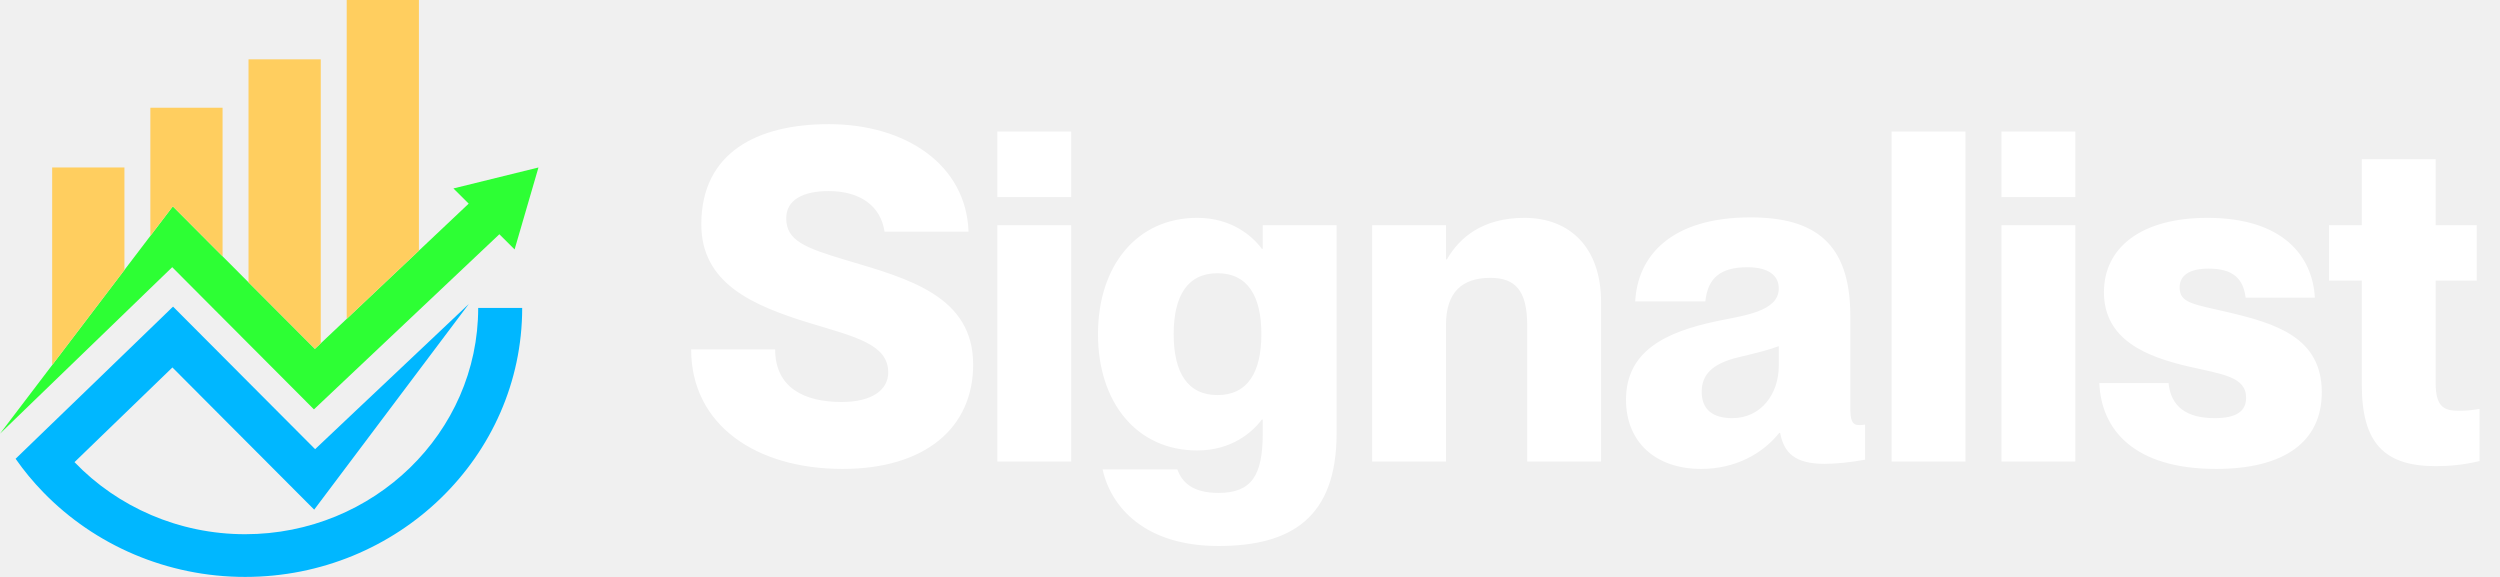
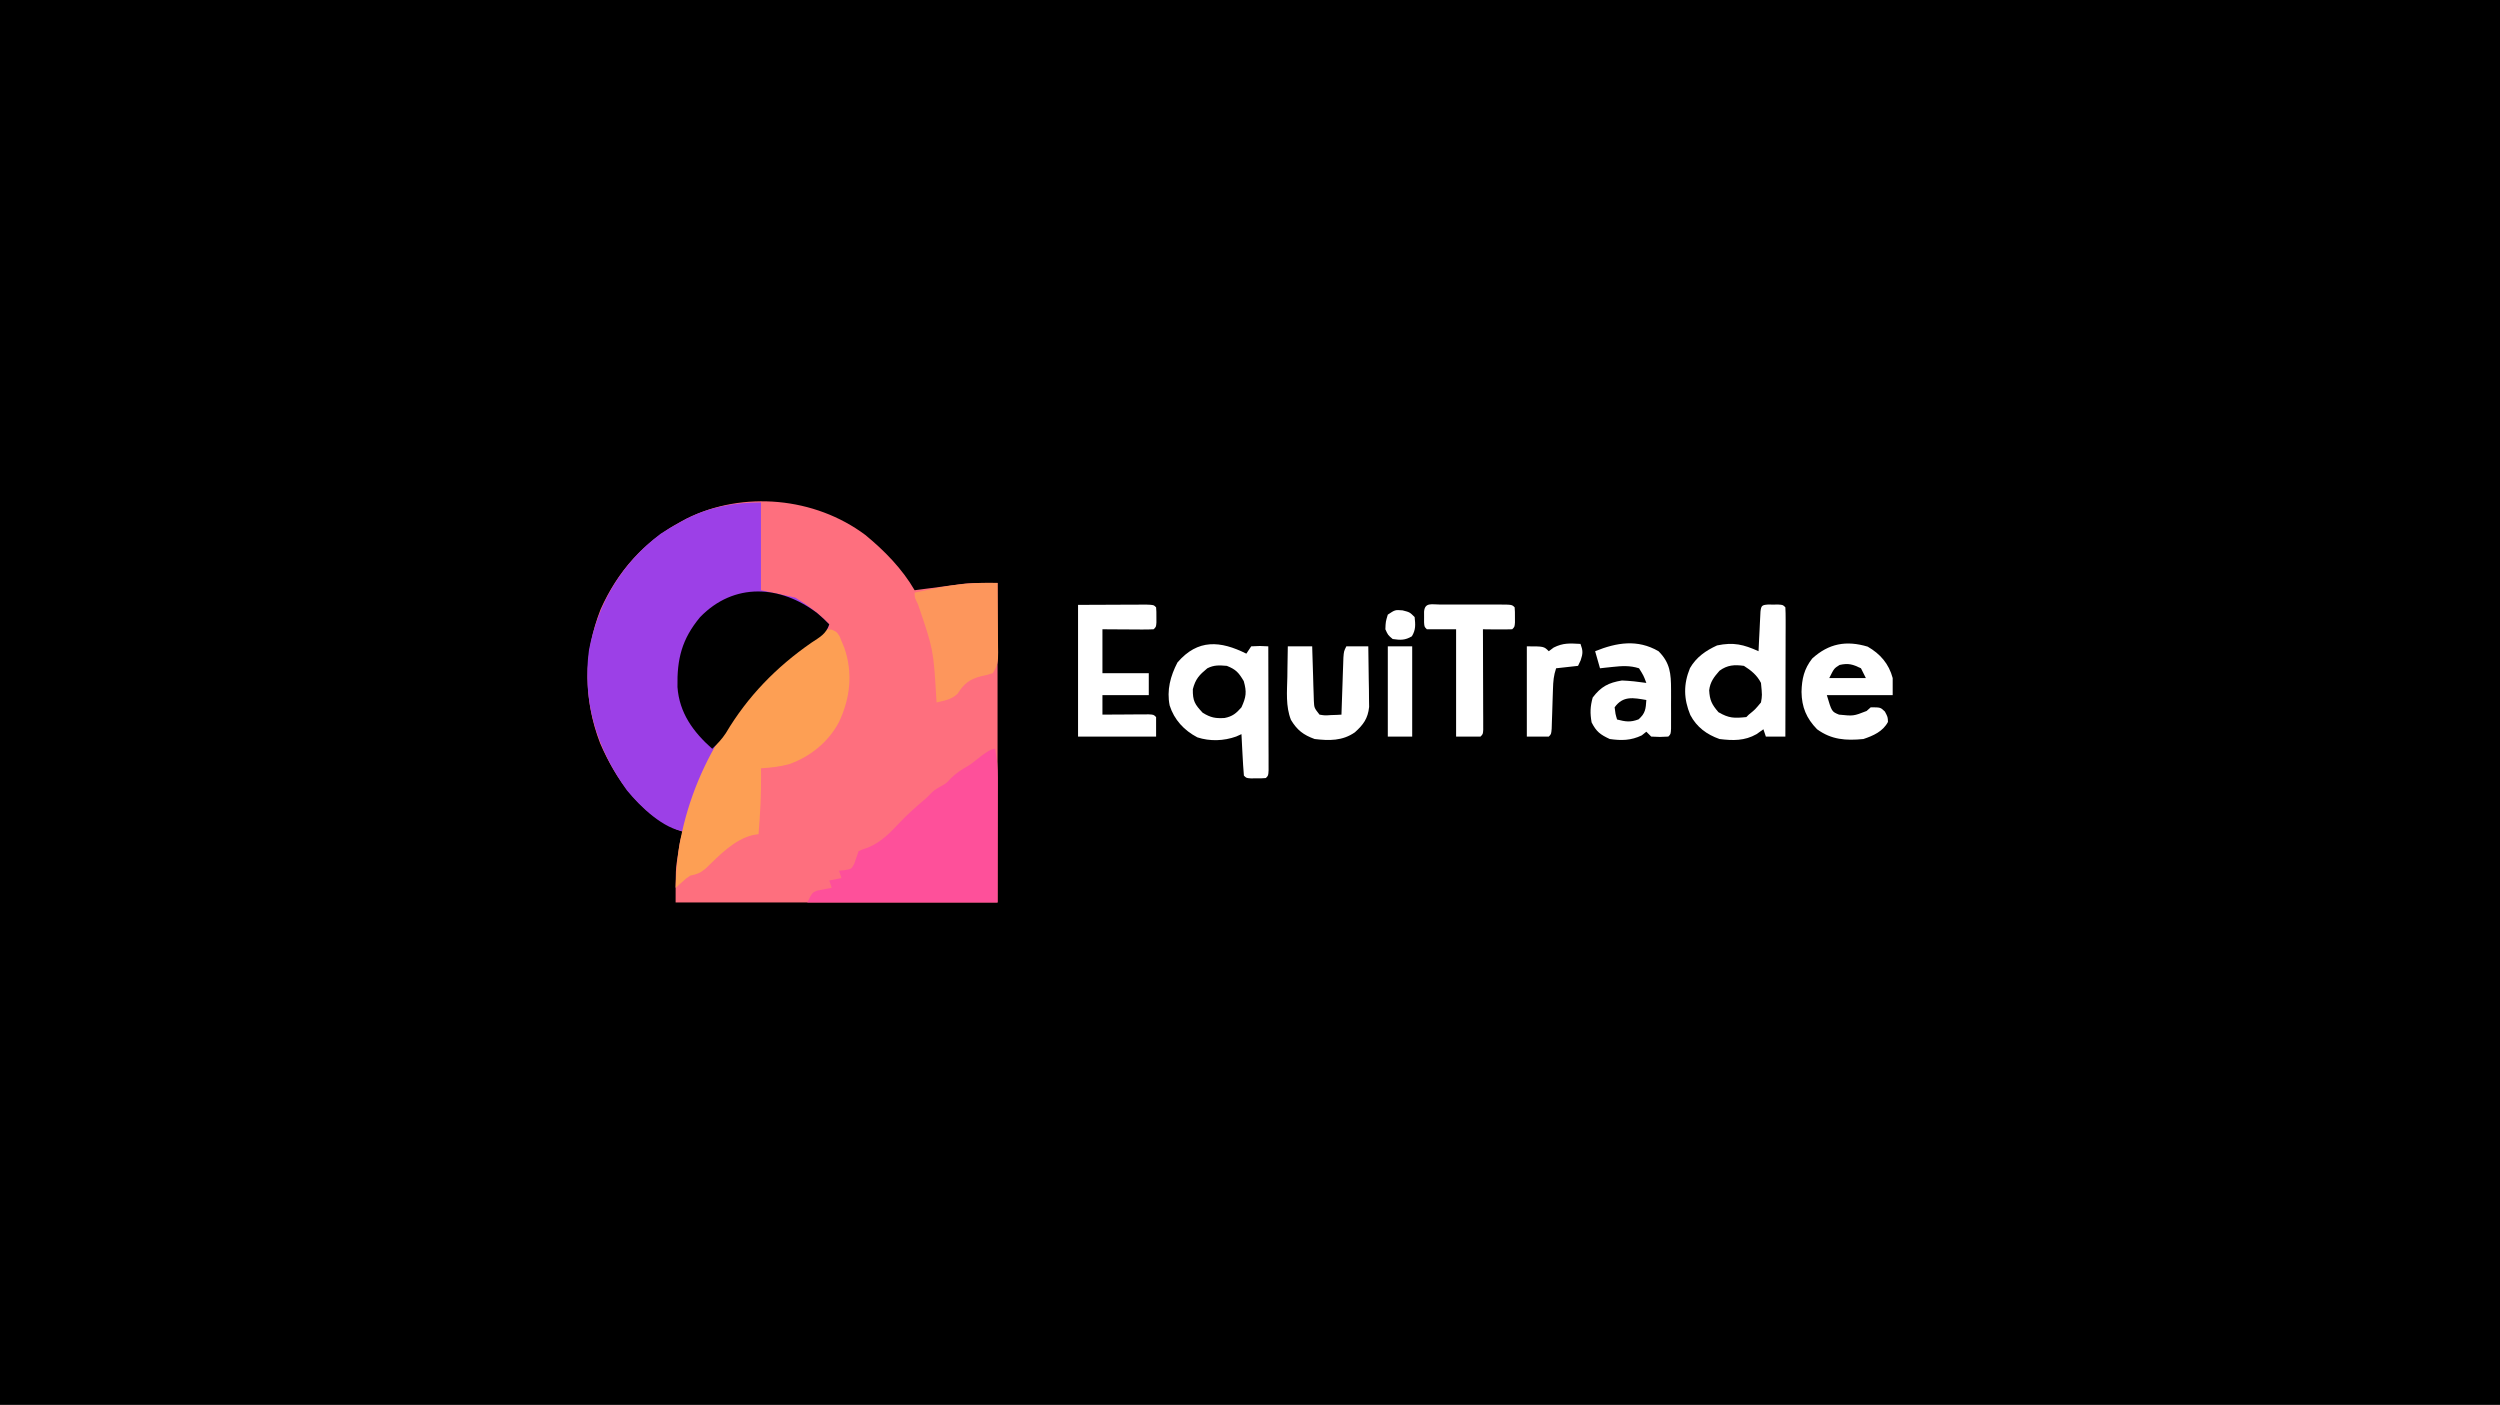
- <svg xmlns="http://www.w3.org/2000/svg" width="130" height="30" viewBox="0 0 130 30" fill="none">
-   <path d="M28 8.709L26.759 12.971L25.967 12.181L21.784 16.132L18.781 18.968L16.325 21.287L14.013 18.968L12.923 17.875L11.574 16.521L11.169 16.116L8.955 13.893L8.104 14.715L7.819 14.99L6.47 16.296L5.117 17.604L3.724 18.95L3.705 18.968L1.711 20.895L0 22.55L2.724 18.968L6.47 14.039L7.819 12.266L8.986 10.73L11.574 13.328L12.68 14.439L12.923 14.681L16.375 18.142L16.68 17.853L18.029 16.58L18.628 16.014L20.372 14.366L21.784 13.033L24.372 10.589L23.578 9.799L28 8.709Z" fill="#2DFF34" />
-   <path d="M6.47 8.709V14.039L2.724 18.968H2.713V8.709H6.47Z" fill="#FFCE5F" />
-   <path d="M27.154 16.014C27.154 23.726 20.692 30 12.745 30C8.69 30 4.918 28.346 2.252 25.599C1.726 25.059 1.244 24.477 0.811 23.856L2.467 22.256L5.13 19.686L5.871 18.968L6.47 18.39L7.819 17.085L8.117 16.797L8.821 16.116L8.934 16.003L8.936 16.005L8.999 15.945L11.574 18.528L12.693 19.652L16.386 23.357L18.639 21.227L20.385 19.58L21.032 18.968L21.784 18.258L24.383 15.802L16.338 26.502L11.18 21.33L8.966 19.108L8.117 19.928L5.13 22.816L3.874 24.031C6.119 26.37 9.311 27.779 12.745 27.779C19.429 27.779 24.866 22.502 24.866 16.014H27.154V16.014Z" fill="#00B7FF" />
-   <path d="M11.574 5.603V13.328L8.986 10.73L7.819 12.266V5.603H11.574Z" fill="#FFCE5F" />
-   <path d="M16.68 3.086V17.853L16.375 18.142L12.923 14.682V3.086H16.68Z" fill="#FFCE5F" />
-   <path d="M21.784 0V13.033L20.372 14.366L18.628 16.014L18.029 16.58V0H21.784Z" fill="#FFCE5F" />
-   <path d="M43.812 24.384C39.324 24.384 35.94 22.104 35.94 18.168H40.308C40.308 20.16 41.82 20.904 43.764 20.904C45.372 20.904 46.188 20.256 46.188 19.368C46.188 17.904 44.484 17.52 42.108 16.8C39.132 15.888 36.468 14.736 36.468 11.664C36.468 7.92 39.396 6.456 43.092 6.456C47.1 6.456 50.244 8.568 50.364 12.048H45.996C45.804 10.728 44.748 9.936 43.092 9.936C41.796 9.936 40.884 10.368 40.884 11.352C40.884 12.504 41.844 12.888 44.028 13.536C47.268 14.496 50.604 15.408 50.604 18.96C50.604 22.248 48.108 24.384 43.812 24.384ZM55.702 10.248H51.862V6.84H55.702V10.248ZM55.702 24H51.862V11.712H55.702V24ZM65.663 12.936V11.712H69.503V22.536C69.503 26.928 67.127 28.392 63.359 28.392C59.543 28.392 57.767 26.376 57.335 24.408H61.223C61.463 25.08 62.015 25.632 63.359 25.632C65.087 25.632 65.663 24.72 65.663 22.536V21.816H65.615C65.135 22.464 64.055 23.424 62.255 23.424C59.111 23.424 57.095 20.928 57.095 17.376C57.095 13.824 59.111 11.328 62.255 11.328C64.055 11.328 65.135 12.288 65.615 12.936H65.663ZM63.311 20.544C64.871 20.544 65.591 19.368 65.591 17.376C65.591 15.384 64.871 14.208 63.311 14.208C61.751 14.208 61.031 15.384 61.031 17.376C61.031 19.368 61.751 20.544 63.311 20.544ZM79.271 11.328C81.647 11.328 83.255 12.888 83.255 15.696V24H79.415V16.92C79.415 15.072 78.767 14.448 77.495 14.448C76.031 14.448 75.191 15.192 75.191 16.896V24H71.351V11.712H75.191V13.488H75.239C75.887 12.36 77.087 11.328 79.271 11.328ZM88.464 24.384C86.064 24.384 84.552 22.968 84.552 20.784C84.552 18.24 86.64 17.256 89.256 16.704C90.6 16.416 92.496 16.224 92.496 15C92.496 14.328 91.968 13.896 90.864 13.896C89.448 13.896 88.8 14.472 88.68 15.672H85.032C85.152 13.32 86.88 11.304 91.032 11.304C94.368 11.304 96.216 12.648 96.216 16.416V21.168C96.216 21.816 96.288 22.104 96.672 22.104C96.768 22.104 96.84 22.104 96.984 22.08V23.904C96.216 24.048 95.424 24.12 94.872 24.12C93.336 24.12 92.76 23.544 92.568 22.512H92.52C91.656 23.592 90.24 24.384 88.464 24.384ZM90.072 21.744C91.608 21.744 92.496 20.448 92.496 19.032V18C91.992 18.192 91.416 18.336 90.408 18.576C88.992 18.912 88.488 19.512 88.488 20.376C88.488 21.312 89.088 21.744 90.072 21.744ZM102.203 24H98.363V6.84H102.203V24ZM107.916 10.248H104.076V6.84H107.916V10.248ZM107.916 24H104.076V11.712H107.916V24ZM115.237 24.384C110.941 24.384 109.261 22.32 109.165 19.92H112.765C112.885 21.144 113.701 21.744 115.165 21.744C116.293 21.744 116.797 21.384 116.797 20.688C116.797 19.584 115.573 19.464 113.797 19.056C111.637 18.552 109.405 17.688 109.405 15.192C109.405 12.888 111.325 11.328 114.781 11.328C118.717 11.328 120.253 13.32 120.373 15.48H116.773C116.653 14.496 116.125 13.968 114.853 13.968C113.797 13.968 113.341 14.352 113.341 14.952C113.341 15.768 114.061 15.816 115.909 16.248C118.333 16.824 120.733 17.544 120.733 20.4C120.733 22.968 118.789 24.384 115.237 24.384ZM127.902 21.36C128.262 21.36 128.478 21.336 128.934 21.264V23.976C128.118 24.168 127.422 24.24 126.654 24.24C123.966 24.24 122.814 23.016 122.814 20.016V14.592H121.11V11.712H122.814V8.28H126.654V11.712H128.79V14.592H126.654V19.92C126.654 21.24 127.158 21.36 127.902 21.36Z" fill="white" />
+ <svg xmlns="http://www.w3.org/2000/svg" viewBox="0 0 1025 576">
+   <path d="M0 0h1025v576H0V0z" />
+   <path d="M354.757 219.312c7.841 6.429 15.152 13.895 20.243 22.688.675-.091 1.349-.182 2.044-.275 3.109-.415 6.22-.82 9.331-1.225 1.061-.143 2.122-.286 3.215-.434 1.051-.135 2.101-.271 3.184-.41.953-.126 1.906-.251 2.888-.381 4.432-.366 8.891-.275 13.338-.275v131h-132c0-13.547 0-13.547.938-19.562.174-1.156.348-2.313.527-3.504.535-2.934.535-2.934 1.535-5.934-.714-.254-1.428-.508-2.164-.77-15.388-6.677-25.299-20.556-31.773-35.465-6.946-18.081-6.87-36.901.188-54.953 6.97-15.524 17.723-27.713 32.75-35.812.871-.471 1.743-.941 2.641-1.426 23.129-11.463 52.392-8.739 73.116 6.738z" fill="#fe6f7e" />
+   <path d="M312 206v36l14 3c5.404 3.303 9.62 6.491 14 11-1.336 4.008-3.95 5.252-7.312 7.5-22.684 15.733-39.859 38.39-47.898 64.949C283.99 331.031 283.003 333.492 282 336c-.369 1.659-.713 3.325-1 5-8.965-1.018-18.419-10.193-24-17-12.272-16.984-18.396-36.624-15.504-57.598 3.815-19.461 13.513-35.601 29.336-47.539C273.5 217.104 276.188 215.516 279 214c.871-.471 1.743-.941 2.641-1.426C291.407 207.734 301.15 206 312 206z" fill="#9c40e7" />
+   <path d="M340.988 258.172C343 259 343 259 344.23 260.891c.316.779.632 1.557.957 2.359.324.768.647 1.537.98 2.328C349.749 276.001 348.616 286.141 344 296c-4.371 8.256-11.757 14.216-20.492 17.324C319.665 314.36 315.97 314.744 312 315c.012.776.023 1.552.035 2.352C312.104 325.615 311.691 333.767 311 342c-.739.113-1.477.227-2.238.344-7.79 1.851-13.903 8.42-19.5 13.801C286.983 358.014 285.799 358.416 283 359c-1.726 1.159-1.726 1.159-3.25 2.562L277 364c.238-8.191.982-15.96 2.875-23.938.161-.684.323-1.369.489-2.074C288.557 305.148 309.407 277.964 337 259c2-1 2-1 3.988-.828z" fill="#fd9f54" />
+   <path d="M408 307c.754 4.025 1.123 7.82 1.114 11.914-0 1.157-0 2.313-0 3.505-.005 1.2-.01 2.4-.016 3.636-.001 1.114-.002 2.229-.003 3.377-.005 4.148-.019 8.295-.032 12.443L409 370h-78c2-4 2-4 3.945-4.828.719-.139 1.439-.278 2.18-.422L341 364l-1-3 5-1-1-3 2.375-.25c2.734-.475 2.734-.475 3.875-2.625.601-1.702 1.179-3.412 1.75-5.125 1.68-.781 1.68-.781 3.875-1.5 5.67-2.335 9.323-6.367 13.473-10.738 2.855-2.973 5.855-5.662 8.996-8.324 1.682-1.421 1.682-1.421 3.223-3.035C383 324 383 324 385.438 322.562c2.593-1.434 2.593-1.434 4.414-3.473 2.232-2.171 4.384-3.558 7.086-5.09 2.871-1.668 8.077-7 11.062-7z" fill="#fe509a" />
+   <path d="M335.203 251.5c1.701 1.42 3.259 2.906 4.797 4.5-1.336 4.008-3.95 5.252-7.312 7.5-14.37 9.966-26.154 21.992-35.117 37.125-1.626 2.46-3.421 4.366-5.57 6.375-7.788-6.918-13.475-14.682-14.238-25.32-.224-11.502 1.786-19.652 9.266-28.641C300.956 238.642 320.034 239.85 335.203 251.5z" />
+   <path d="M724.812 247.867c.722.003 1.444.005 2.188.008.722-.003 1.444-.005 2.188-.008C731 248 731 248 732 249c.093 1.657.117 3.319.114 4.979-0 1.061-0 2.122-0 3.215-.005 1.154-.01 2.308-.016 3.497-.001 1.175-.003 2.35-.004 3.561-.006 3.77-.018 7.54-.031 11.311-.005 2.549-.01 5.098-.014 7.646C732.038 289.473 732.021 295.736 732 302h-8l-1-3-2.812 2c-4.884 2.79-9.711 2.679-15.188 2-5.212-1.834-9.356-4.876-11.977-9.855-2.725-6.583-2.855-12.605-.133-19.219C695.478 269.434 699.365 266.75 704 264.625c6.782-1.413 10.9-.38 17 2.375.061-1.288.121-2.576.184-3.902.084-1.678.169-3.357.254-5.035.039-.85.079-1.7.119-2.576.042-.809.084-1.618.127-2.451.037-.749.073-1.498.111-2.269.282-2.422.581-2.72 3.018-2.899zM511 268l2-3c3.625-.188 3.625-.188 7 0 .025 7.53.043 15.059.055 22.589.005 2.564.012 5.128.021 7.691.012 3.676.018 7.352.022 11.028.005 1.154.01 2.308.016 3.497 0 1.061 0 2.122 0 3.215.002.939.004 1.879.007 2.846C520 318 520 318 519 319c-1.812.133-1.812.133-4 .125-.722.003-1.444.005-2.188.008C511 319 511 319 510 318c-.237-2.859-.422-5.699-.562-8.562-.043-.806-.086-1.613-.131-2.443C509.2 304.996 509.1 302.998 509 301c-.714.322-1.428.645-2.164.977-5.063 1.827-10.779 2.027-15.93.336-5.443-2.865-9.474-7.194-11.344-13.062-1.259-6.26.298-12.053 3.188-17.625 8.363-9.757 17.655-8.922 28.25-3.625z" fill="#fff" />
+   <path d="M404.297 238.98c.885.003 1.771.006 2.683.009.667.004 1.334.007 2.021.011.049 4.787.086 9.574.11 14.362.01 1.629.024 3.257.041 4.886.024 2.341.036 4.681.044 7.022.01.728.021 1.456.031 2.207C409.227 271.213 409.129 272.807 407 276c-2.172.703-2.172.703-4.75 1.25-4.826 1.295-6.926 2.962-9.605 7.129C390.162 286.826 387.326 287.215 384 288c-.059-.935-.059-.935-.12-1.889-1.171-19.761-1.171-19.761-7.509-38.357C375 245 375 245 375 243c9.817-2.249 19.212-4.061 29.297-4.02z" fill="#fd965c" />
+   <path d="M442 248l15.438-.062c1.609-.009 3.219-.018 4.877-.028 1.256-.002 2.513-.005 3.807-.008 1.94-.008 1.94-.008 3.92-.016C473 248 473 248 474 249c.133 1.812.133 1.812.125 4 .004 1.083.004 1.083.008 2.188C474 257 474 257 473 258c-1.562.087-3.127.107-4.691.098-.944-.003-1.888-.006-2.861-.01-.993-.008-1.986-.017-3.01-.025-.997-.005-1.994-.009-3.021-.014C456.944 258.037 454.472 258.019 452 258v18h19v9h-19v8c.631-.005 1.262-.01 1.912-.016 2.842-.021 5.684-.034 8.526-.047 1.49-.013 1.49-.013 3.01-.025.944-.003 1.888-.006 2.861-.01.875-.005 1.749-.01 2.65-.016C473 293 473 293 474 294v8h-32v-54zM765.75 265.125c5.16 2.977 8.673 6.997 10.25 12.875v7h-27c2.012 6.775 2.012 6.775 5 8 5.944.603 5.944.603 11.312-1.5L767 290c4 0 4 0 5.812 1.75C774 294 774 294 774.062 296c-2.075 3.906-6.006 5.648-10.062 7-7.159.705-13.072.317-19-4-4.378-4.493-6.284-9.057-6.375-15.312.123-5.354 1.049-9.424 4.375-13.688 6.802-6.199 13.969-7.509 22.75-4.875zM680 267c4.758 4.758 5.125 9.203 5.133 15.703.002 1.593.002 1.593.004 3.219-.004 1.098-.008 2.197-.012 3.328.006 1.671.006 1.671.012 3.375-.001 1.057-.003 2.114-.004 3.203-.001.968-.002 1.937-.003 2.935C685 301 685 301 684 302c-3.438.188-3.438.188-7 0l-2-2-1.875 1.5c-4.422 2.123-8.301 2.187-13.125 1.5-3.89-1.806-5.49-3.002-7.438-6.812-.676-3.831-.589-6.425.438-10.188 3.392-4.489 6.484-6.096 12-7 3.367.138 6.668.504 10 1-1.141-3.033-1.141-3.033-3-6-3.706-1.184-6.98-.978-10.812-.562-.976.102-1.952.204-2.957.309-.736.084-1.472.168-2.23.254l-2-7c8.881-3.604 17.422-4.975 26 0zM590.424 247.861c.757.002 1.515.004 2.295.006.773-.001 1.546-.002 2.343-.003 1.638-.001 3.275.001 4.913.005 2.515.005 5.03 0 7.545-.006 1.587.001 3.174.002 4.762.004 1.136-.003 1.136-.003 2.295-.006 5.309.024 5.309.024 6.424 1.139.133 1.812.133 1.812.125 4 .004 1.083.004 1.083.008 2.188-.133 1.812-.133 1.812-1.133 2.812-2.02.072-4.042.084-6.062.062-1.105-.009-2.209-.018-3.348-.027-.855-.012-1.709-.023-2.59-.035.008 1.946.008 1.946.016 3.931.018 4.795.03 9.59.039 14.385.005 2.079.012 4.158.021 6.236.012 2.981.018 5.962.022 8.943.005.935.01 1.871.016 2.835 0 1.291 0 1.291 0 2.609.002.762.004 1.523.007 2.308-.12 1.753-.12 1.753-1.12 2.753h-10v-44h-12c-1-1-1-1-1.133-2.812.003-.722.005-1.444.008-2.188-.003-.722-.005-1.444-.008-2.188.291-3.977 3.249-2.936 6.557-2.951zM528 265h10c.02.742.04 1.483.06 2.247.095 3.355.205 6.71.315 10.065.031 1.167.062 2.334.094 3.537.039 1.118.077 2.237.117 3.389.031 1.032.063 2.063.095 3.126C538.827 290.228 538.827 290.228 541 293c2.207.364 2.207.364 4.625.188.817-.027 1.635-.054 2.477-.082.94-.052.94-.052 1.898-.105.025-.777.05-1.554.076-2.355.116-3.507.239-7.013.362-10.52.039-1.223.079-2.447.119-3.707.042-1.167.084-2.333.127-3.535.037-1.079.073-2.158.111-3.269C551 267 551 267 552 265h9c.087 4.562.14 9.125.188 13.688.025 1.294.05 2.587.076 3.92.01 1.247.019 2.494.029 3.779.016 1.147.031 2.294.048 3.475C560.826 294.606 558.993 297.106 555.5 300.25c-5.067 3.547-10.522 3.46-16.5 2.75-4.594-1.671-7.184-3.64-9.707-7.844-2.212-5.593-1.606-11.686-1.48-17.594.02-1.813.02-1.813.041-3.662.035-2.967.084-5.934.146-8.9zM648 264c1.033 2.788 1.045 3.868.062 6.75L647 273l-9 1c-1.016 3.048-1.183 5.312-1.281 8.508-.037 1.069-.075 2.137-.113 3.238-.071 2.26-.141 4.521-.211 6.781-.037 1.066-.075 2.132-.113 3.23-.045 1.472-.045 1.472-.092 2.973C636 301 636 301 635 302h-9v-37c7 0 7 0 9 2l2-1.5c3.966-1.983 6.603-1.724 11-1.5zM569 265h10v37h-10v-37z" fill="#fff" />
+   <path d="M503 273c3.745 1.481 4.857 2.761 6.938 6.25 1.278 4.512.986 6.502-.938 10.75-2.152 2.468-3.684 3.742-6.93 4.379-3.757.22-5.676-.139-8.945-2.129-3.244-3.435-4.15-4.877-4.062-9.688 1.108-4.211 2.624-5.815 5.938-8.562 2.82-1.41 4.87-1.245 8-1zM715 273c2.925 1.825 5.434 3.869 7 7 .507 5.154.507 5.154 0 8-2.438 2.938-2.438 2.938-5 5l-1 1c-4.949.503-7.08.535-11.438-2-2.739-3.207-3.575-4.888-3.801-9.004C701.172 279.556 702.757 277.546 705 275c3.204-2.35 6.103-2.546 10-2z" />
+   <path d="M575.062 250.25C578 251 578 251 580 253c.33 3.103.505 5.158-1.125 7.875-2.786 1.672-4.695 1.589-7.875 1.125-1.938-1.625-1.938-1.625-3-4 .125-3.125.125-3.125 1-6 3-2 3-2 6.062-1.75z" fill="#fff" />
+   <path d="M675 287c-.245 3.679-.369 5.441-3.188 7.938-3.382 1.277-5.353.947-8.812.062-.688-2.312-.688-2.312-1-5 3.455-4.837 7.681-3.903 13-3zM763 274l2 4h-15c2-4 2-4 4.25-5.375 3.602-.819 5.455-.236 8.75 1.375z" />
</svg>
